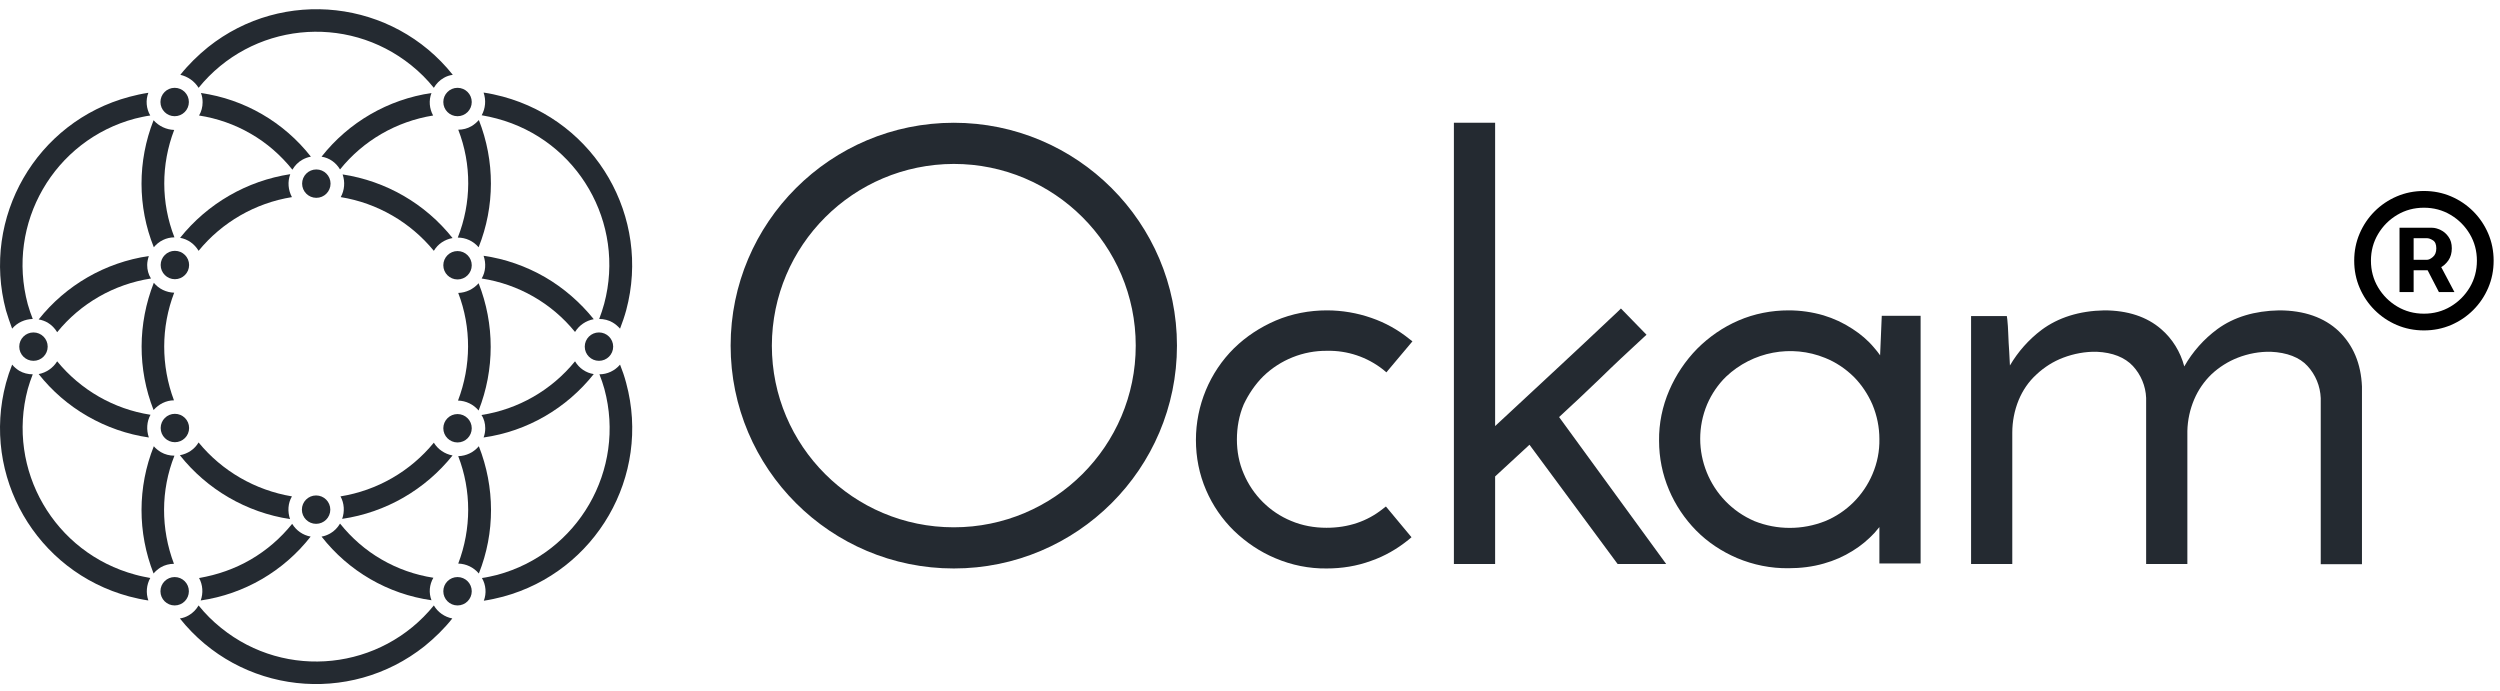
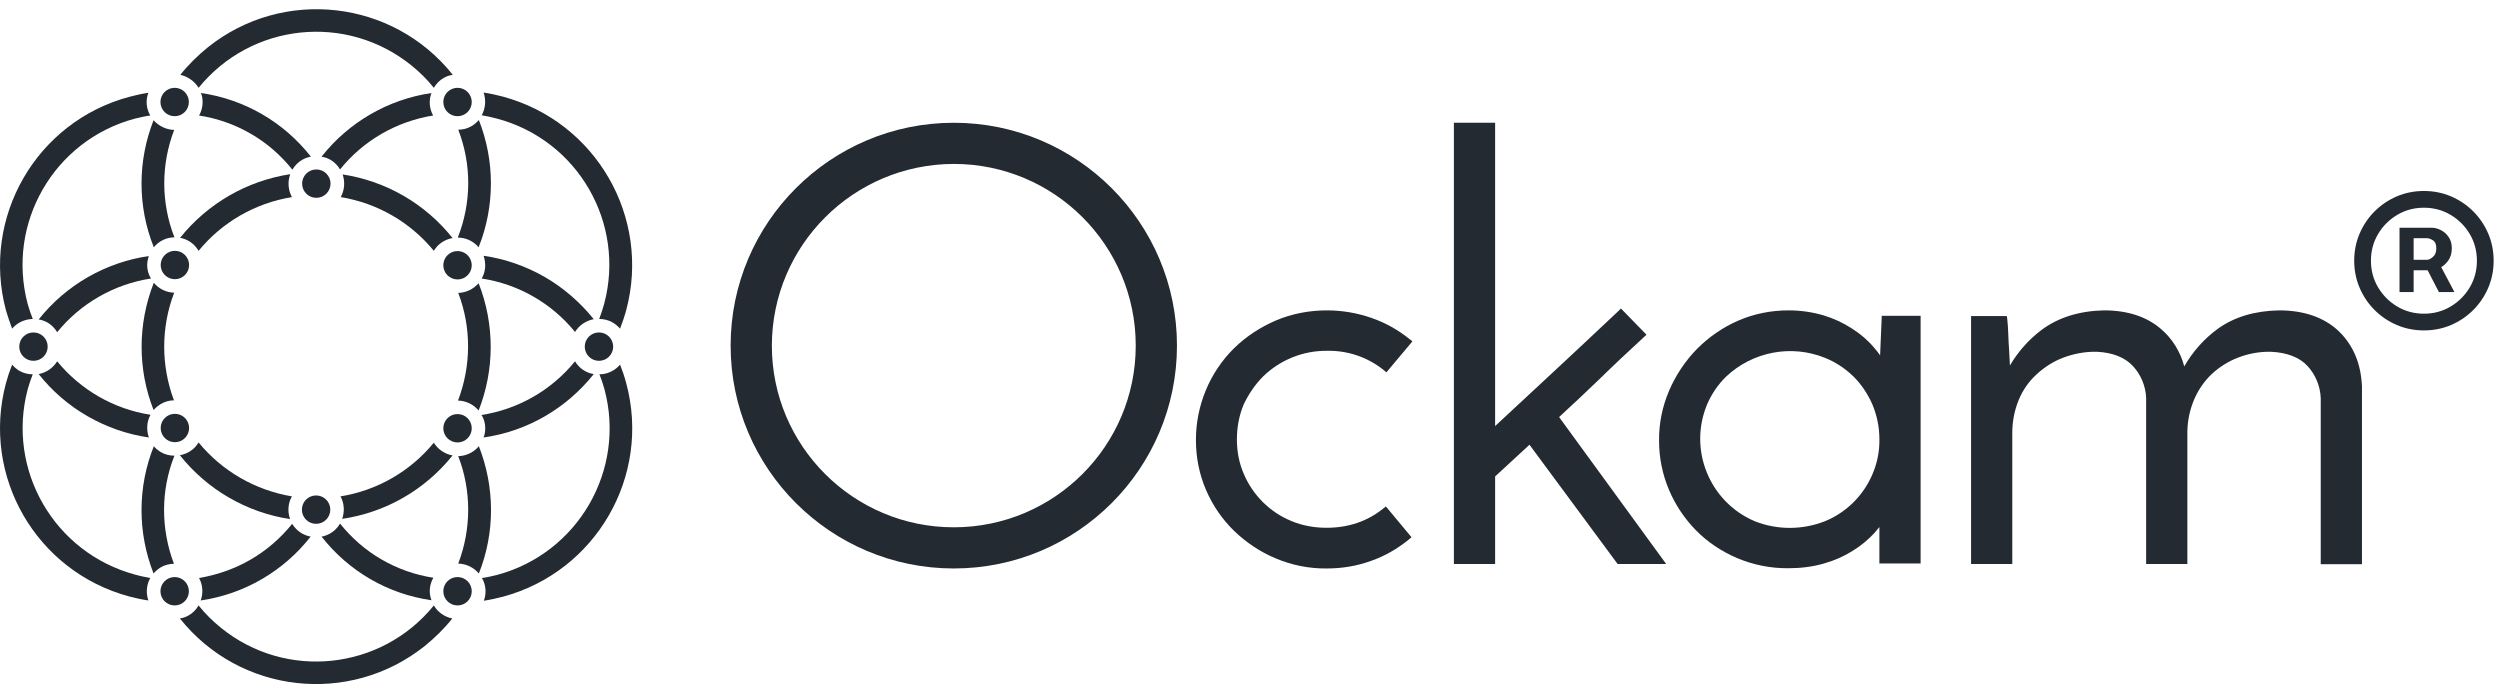
<svg xmlns="http://www.w3.org/2000/svg" width="163" height="45" viewBox="0 0 163 45" fill="none">
  <path d="M82.36 24.539C83.472 23.459 84.971 22.858 86.515 22.873C87.844 22.843 89.141 23.274 90.192 24.107L90.392 24.277L92.091 22.256L91.891 22.102C91.149 21.501 90.315 21.038 89.419 20.729C88.493 20.405 87.504 20.236 86.515 20.236C85.372 20.236 84.229 20.452 83.179 20.899C82.175 21.331 81.248 21.933 80.46 22.704C78.87 24.277 77.974 26.436 77.974 28.688C77.974 29.814 78.19 30.925 78.638 31.958C79.07 32.961 79.688 33.856 80.46 34.611C81.248 35.367 82.16 35.984 83.164 36.401C84.214 36.848 85.357 37.079 86.5 37.064C87.489 37.064 88.462 36.91 89.388 36.57C90.284 36.262 91.103 35.784 91.829 35.197L92.03 35.028L90.362 33.023L90.161 33.177C89.141 33.994 87.906 34.411 86.484 34.411C85.697 34.411 84.909 34.272 84.183 33.964C82.793 33.393 81.681 32.282 81.094 30.894C80.785 30.185 80.646 29.429 80.646 28.658C80.646 27.871 80.785 27.084 81.094 26.359C81.418 25.681 81.835 25.064 82.36 24.539Z" fill="#242A31" />
  <path d="M104.325 24.678C105.221 23.799 106.178 22.904 107.151 22.01L107.352 21.825L105.684 20.113L105.499 20.298C104.031 21.686 102.626 22.997 101.266 24.262C100.046 25.388 98.795 26.56 97.482 27.779V8.004H94.794V36.771H97.482V31.064L99.722 28.997L105.468 36.771H108.634L101.653 27.192C102.579 26.344 103.475 25.496 104.325 24.678Z" fill="#242A31" />
  <path d="M122.583 23.166C122.459 22.997 122.336 22.827 122.181 22.657C121.78 22.179 121.301 21.778 120.776 21.439C120.189 21.053 119.555 20.76 118.891 20.56C118.15 20.344 117.393 20.236 116.62 20.236C115.493 20.236 114.381 20.452 113.346 20.899C112.342 21.331 111.431 21.963 110.658 22.735C109.886 23.521 109.268 24.447 108.836 25.449C108.388 26.483 108.156 27.609 108.171 28.735C108.171 29.845 108.388 30.925 108.82 31.943C109.237 32.93 109.84 33.825 110.581 34.581C111.338 35.352 112.249 35.953 113.253 36.385C114.319 36.833 115.462 37.064 116.62 37.048C117.393 37.048 118.181 36.956 118.922 36.74C119.586 36.555 120.219 36.277 120.806 35.907C121.332 35.583 121.795 35.197 122.212 34.75C122.32 34.627 122.428 34.488 122.536 34.365C122.536 34.534 122.536 34.704 122.536 34.874V36.74H125.224V20.591H122.691L122.583 23.166ZM120.853 24.555C121.378 25.079 121.795 25.712 122.088 26.39C122.382 27.1 122.536 27.855 122.536 28.627C122.552 29.413 122.397 30.185 122.088 30.91C121.502 32.298 120.389 33.408 118.999 33.979C117.516 34.565 115.864 34.565 114.396 33.979C111.446 32.714 110.071 29.305 111.307 26.359C111.6 25.681 112.018 25.064 112.543 24.555C114.273 22.92 116.806 22.442 118.999 23.336C119.694 23.614 120.312 24.03 120.853 24.555Z" fill="#242A31" />
  <path d="M152.486 21.593C151.544 20.699 150.231 20.236 148.594 20.236C147.003 20.267 145.659 20.668 144.578 21.454C143.697 22.102 142.956 22.935 142.415 23.891C142.168 22.951 141.643 22.087 140.902 21.454C139.975 20.652 138.724 20.236 137.194 20.236C135.573 20.267 134.198 20.699 133.101 21.516C132.267 22.148 131.572 22.935 131.047 23.83C131.031 23.552 131.016 23.244 131.001 22.935C130.97 22.534 130.954 22.148 130.939 21.778C130.923 21.408 130.908 21.084 130.877 20.837L130.846 20.606H128.514V36.771H131.201V28.21C131.201 27.485 131.34 26.76 131.618 26.082C131.881 25.449 132.267 24.879 132.777 24.416C133.287 23.938 133.874 23.567 134.522 23.321C135.217 23.058 135.959 22.92 136.7 22.935C137.751 22.981 138.538 23.305 139.063 23.861C139.589 24.431 139.898 25.172 139.928 25.943V36.771H142.616V28.102C142.632 27.393 142.786 26.683 143.064 26.035C143.327 25.418 143.713 24.863 144.192 24.4C144.686 23.938 145.273 23.567 145.906 23.321C146.586 23.058 147.312 22.92 148.053 22.935C149.119 22.981 149.938 23.305 150.447 23.861C150.973 24.431 151.281 25.172 151.312 25.958V36.786H154V25.203C153.938 23.706 153.429 22.503 152.486 21.593Z" fill="#242A31" />
  <path d="M62.188 10.688C68.737 10.688 74.05 15.994 74.05 22.534C74.05 29.074 68.737 34.38 62.188 34.38C55.638 34.38 50.325 29.074 50.325 22.534C50.34 15.994 55.638 10.704 62.188 10.688ZM62.188 8.004C54.156 8.004 47.637 14.514 47.637 22.534C47.637 30.555 54.156 37.064 62.188 37.064C70.22 37.064 76.738 30.555 76.738 22.534C76.738 14.514 70.22 8.004 62.188 8.004Z" fill="#242A31" />
-   <path d="M156.449 19.043V14.85H158.574C158.744 14.85 158.93 14.899 159.131 14.997C159.332 15.092 159.502 15.24 159.642 15.441C159.786 15.637 159.858 15.887 159.858 16.191C159.858 16.497 159.784 16.759 159.636 16.975C159.489 17.187 159.309 17.348 159.097 17.457C158.888 17.567 158.691 17.622 158.506 17.622H156.972V16.941H158.222C158.347 16.941 158.481 16.878 158.625 16.753C158.773 16.628 158.847 16.441 158.847 16.191C158.847 15.933 158.773 15.759 158.625 15.668C158.481 15.577 158.354 15.531 158.244 15.531H157.369V19.043H156.449ZM158.983 17.066L160.029 19.043H159.017L157.994 17.066H158.983ZM158.04 21.543C157.411 21.543 156.822 21.425 156.273 21.191C155.724 20.956 155.241 20.63 154.824 20.213C154.407 19.797 154.082 19.314 153.847 18.764C153.612 18.215 153.494 17.626 153.494 16.997C153.494 16.369 153.612 15.78 153.847 15.23C154.082 14.681 154.407 14.198 154.824 13.781C155.241 13.365 155.724 13.039 156.273 12.804C156.822 12.569 157.411 12.452 158.04 12.452C158.669 12.452 159.258 12.569 159.807 12.804C160.356 13.039 160.839 13.365 161.256 13.781C161.672 14.198 161.998 14.681 162.233 15.23C162.468 15.78 162.585 16.369 162.585 16.997C162.585 17.626 162.468 18.215 162.233 18.764C161.998 19.314 161.672 19.797 161.256 20.213C160.839 20.63 160.356 20.956 159.807 21.191C159.258 21.425 158.669 21.543 158.04 21.543ZM158.04 20.452C158.676 20.452 159.256 20.297 159.779 19.986C160.301 19.675 160.718 19.259 161.029 18.736C161.339 18.213 161.494 17.634 161.494 16.997C161.494 16.361 161.339 15.781 161.029 15.259C160.718 14.736 160.301 14.319 159.779 14.009C159.256 13.698 158.676 13.543 158.04 13.543C157.404 13.543 156.824 13.698 156.301 14.009C155.779 14.319 155.362 14.736 155.051 15.259C154.741 15.781 154.585 16.361 154.585 16.997C154.585 17.634 154.741 18.213 155.051 18.736C155.362 19.259 155.779 19.675 156.301 19.986C156.824 20.297 157.404 20.452 158.04 20.452Z" fill="black" />
+   <path d="M156.449 19.043V14.85H158.574C158.744 14.85 158.93 14.899 159.131 14.997C159.332 15.092 159.502 15.24 159.642 15.441C159.786 15.637 159.858 15.887 159.858 16.191C159.858 16.497 159.784 16.759 159.636 16.975C159.489 17.187 159.309 17.348 159.097 17.457C158.888 17.567 158.691 17.622 158.506 17.622H156.972V16.941H158.222C158.347 16.941 158.481 16.878 158.625 16.753C158.773 16.628 158.847 16.441 158.847 16.191C158.847 15.933 158.773 15.759 158.625 15.668C158.481 15.577 158.354 15.531 158.244 15.531H157.369V19.043H156.449ZM158.983 17.066L160.029 19.043H159.017L157.994 17.066H158.983ZM158.04 21.543C157.411 21.543 156.822 21.425 156.273 21.191C155.724 20.956 155.241 20.63 154.824 20.213C154.407 19.797 154.082 19.314 153.847 18.764C153.612 18.215 153.494 17.626 153.494 16.997C153.494 16.369 153.612 15.78 153.847 15.23C154.082 14.681 154.407 14.198 154.824 13.781C155.241 13.365 155.724 13.039 156.273 12.804C156.822 12.569 157.411 12.452 158.04 12.452C158.669 12.452 159.258 12.569 159.807 12.804C160.356 13.039 160.839 13.365 161.256 13.781C161.672 14.198 161.998 14.681 162.233 15.23C162.468 15.78 162.585 16.369 162.585 16.997C162.585 17.626 162.468 18.215 162.233 18.764C161.998 19.314 161.672 19.797 161.256 20.213C160.839 20.63 160.356 20.956 159.807 21.191C159.258 21.425 158.669 21.543 158.04 21.543ZM158.04 20.452C158.676 20.452 159.256 20.297 159.779 19.986C160.301 19.675 160.718 19.259 161.029 18.736C161.339 18.213 161.494 17.634 161.494 16.997C161.494 16.361 161.339 15.781 161.029 15.259C160.718 14.736 160.301 14.319 159.779 14.009C159.256 13.698 158.676 13.543 158.04 13.543C157.404 13.543 156.824 13.698 156.301 14.009C155.779 14.319 155.362 14.736 155.051 15.259C154.741 15.781 154.585 16.361 154.585 16.997C154.585 17.634 154.741 18.213 155.051 18.736C155.362 19.259 155.779 19.675 156.301 19.986C156.824 20.297 157.404 20.452 158.04 20.452Z" fill="#242A31" />
  <path d="M11.388 7.577C11.9 7.577 12.315 7.163 12.315 6.652C12.315 6.14 11.9 5.726 11.388 5.726C10.876 5.726 10.461 6.14 10.461 6.652C10.461 7.163 10.876 7.577 11.388 7.577Z" fill="#242A31" />
  <path d="M11.403 18.204C11.915 18.204 12.33 17.79 12.33 17.279C12.33 16.768 11.915 16.354 11.403 16.354C10.891 16.354 10.476 16.768 10.476 17.279C10.476 17.79 10.891 18.204 11.403 18.204Z" fill="#242A31" />
  <path d="M29.831 39.475C30.343 39.475 30.758 39.061 30.758 38.55C30.758 38.038 30.343 37.624 29.831 37.624C29.319 37.624 28.904 38.038 28.904 38.55C28.904 39.061 29.319 39.475 29.831 39.475Z" fill="#242A31" />
  <path d="M2.182 23.526C2.694 23.526 3.109 23.112 3.109 22.601C3.109 22.089 2.694 21.675 2.182 21.675C1.67 21.675 1.255 22.089 1.255 22.601C1.255 23.112 1.67 23.526 2.182 23.526Z" fill="#242A31" />
  <path d="M39.052 23.526C39.564 23.526 39.979 23.112 39.979 22.601C39.979 22.089 39.564 21.675 39.052 21.675C38.54 21.675 38.126 22.089 38.126 22.601C38.126 23.112 38.54 23.526 39.052 23.526Z" fill="#242A31" />
  <path d="M29.831 7.577C30.343 7.577 30.758 7.163 30.758 6.652C30.758 6.14 30.343 5.726 29.831 5.726C29.319 5.726 28.904 6.14 28.904 6.652C28.904 7.163 29.319 7.577 29.831 7.577Z" fill="#242A31" />
  <path d="M29.831 28.848C30.343 28.848 30.758 28.433 30.758 27.922C30.758 27.411 30.343 26.997 29.831 26.997C29.319 26.997 28.904 27.411 28.904 27.922C28.904 28.433 29.319 28.848 29.831 28.848Z" fill="#242A31" />
  <path d="M11.403 28.832C11.915 28.832 12.33 28.418 12.33 27.907C12.33 27.395 11.915 26.981 11.403 26.981C10.891 26.981 10.476 27.395 10.476 27.907C10.476 28.418 10.891 28.832 11.403 28.832Z" fill="#242A31" />
  <path d="M29.831 18.22C30.343 18.22 30.758 17.806 30.758 17.295C30.758 16.784 30.343 16.369 29.831 16.369C29.319 16.369 28.904 16.784 28.904 17.295C28.904 17.806 29.319 18.22 29.831 18.22Z" fill="#242A31" />
  <path d="M20.609 34.154C21.121 34.154 21.536 33.739 21.536 33.228C21.536 32.717 21.121 32.303 20.609 32.303C20.098 32.303 19.683 32.717 19.683 33.228C19.683 33.739 20.098 34.154 20.609 34.154Z" fill="#242A31" />
  <path d="M20.625 12.899C21.137 12.899 21.552 12.484 21.552 11.973C21.552 11.462 21.137 11.048 20.625 11.048C20.113 11.048 19.698 11.462 19.698 11.973C19.698 12.484 20.113 12.899 20.625 12.899Z" fill="#242A31" />
  <path d="M11.388 39.475C11.9 39.475 12.315 39.061 12.315 38.55C12.315 38.038 11.9 37.624 11.388 37.624C10.876 37.624 10.461 38.038 10.461 38.55C10.461 39.061 10.876 39.475 11.388 39.475Z" fill="#242A31" />
  <path d="M12.948 5.726C16.377 1.5 22.571 0.837 26.819 4.261C27.359 4.693 27.854 5.186 28.286 5.726C28.44 5.464 28.657 5.233 28.935 5.078C29.12 4.97 29.305 4.909 29.522 4.878C25.614 -0.027 18.462 -0.829 13.566 3.073C12.901 3.613 12.284 4.215 11.758 4.878C12.237 4.986 12.685 5.294 12.948 5.726Z" fill="#242A31" />
  <path d="M22.17 11.048C23.683 9.166 25.846 7.916 28.24 7.531C27.993 7.083 27.947 6.544 28.132 6.065C25.305 6.482 22.741 7.963 20.965 10.215C21.475 10.292 21.907 10.6 22.17 11.048Z" fill="#242A31" />
  <path d="M16.346 8.718C17.396 9.32 18.308 10.122 19.065 11.063C19.219 10.801 19.435 10.569 19.713 10.415C19.883 10.323 20.069 10.245 20.27 10.215C18.509 7.963 15.929 6.466 13.102 6.065C13.18 6.251 13.21 6.466 13.21 6.667C13.21 6.975 13.133 7.269 12.979 7.531C14.168 7.716 15.311 8.117 16.346 8.718Z" fill="#242A31" />
  <path d="M29.847 15.49C30.372 15.49 30.866 15.721 31.206 16.122C32.272 13.454 32.272 10.492 31.221 7.824C31.082 7.978 30.928 8.117 30.743 8.225C30.48 8.379 30.186 8.456 29.878 8.456C30.758 10.724 30.743 13.223 29.847 15.49Z" fill="#242A31" />
  <path d="M28.286 16.354C28.549 15.906 28.997 15.613 29.506 15.521C27.73 13.284 25.166 11.803 22.339 11.372C22.509 11.865 22.463 12.405 22.216 12.852C24.595 13.238 26.757 14.487 28.286 16.354Z" fill="#242A31" />
  <path d="M32.395 7.731C37.678 9.135 40.798 14.549 39.392 19.809C39.299 20.148 39.191 20.472 39.068 20.796C39.377 20.796 39.685 20.873 39.948 21.027C40.133 21.135 40.288 21.274 40.427 21.428C40.581 21.027 40.72 20.626 40.829 20.225C42.45 14.163 38.851 7.932 32.781 6.297C32.364 6.189 31.962 6.096 31.53 6.035C31.7 6.528 31.653 7.068 31.406 7.515C31.746 7.577 32.07 7.639 32.395 7.731Z" fill="#242A31" />
  <path d="M35.53 18.066C34.295 17.356 32.935 16.878 31.53 16.677C31.7 17.171 31.669 17.711 31.406 18.158C33.8 18.528 35.963 19.762 37.492 21.644C37.755 21.212 38.203 20.904 38.712 20.811C37.832 19.716 36.751 18.775 35.53 18.066Z" fill="#242A31" />
  <path d="M31.638 27.922C31.638 28.122 31.607 28.323 31.53 28.524C34.372 28.122 36.936 26.626 38.713 24.39C38.203 24.313 37.755 24.004 37.492 23.557C35.963 25.439 33.785 26.688 31.391 27.058C31.561 27.305 31.638 27.613 31.638 27.922Z" fill="#242A31" />
  <path d="M29.862 26.117C30.387 26.133 30.866 26.364 31.206 26.765C32.256 24.097 32.256 21.135 31.206 18.467C30.866 18.852 30.387 19.084 29.877 19.099C30.742 21.351 30.727 23.85 29.862 26.117Z" fill="#242A31" />
  <path d="M29.877 36.745C30.402 36.76 30.881 36.992 31.221 37.393C32.287 34.724 32.271 31.763 31.221 29.094C30.881 29.495 30.402 29.727 29.877 29.742C30.742 31.979 30.742 34.477 29.877 36.745Z" fill="#242A31" />
  <path d="M40.828 24.976C40.72 24.56 40.581 24.159 40.427 23.773C40.087 24.174 39.593 24.405 39.083 24.405C39.207 24.714 39.315 25.038 39.407 25.362C40.828 30.637 37.693 36.066 32.41 37.485C32.086 37.562 31.762 37.64 31.422 37.686C31.684 38.133 31.731 38.688 31.545 39.167C31.962 39.105 32.379 39.012 32.796 38.904C38.851 37.269 42.466 31.038 40.828 24.976Z" fill="#242A31" />
  <path d="M22.309 33.83C25.151 33.413 27.715 31.933 29.507 29.696C28.997 29.603 28.549 29.295 28.286 28.863C26.757 30.729 24.595 31.979 22.2 32.364C22.448 32.812 22.479 33.352 22.309 33.83Z" fill="#242A31" />
  <path d="M24.888 36.483C23.838 35.881 22.927 35.079 22.17 34.138C22.015 34.4 21.799 34.632 21.521 34.786C21.351 34.879 21.166 34.956 20.965 34.986C22.726 37.239 25.29 38.735 28.132 39.136C27.947 38.658 27.993 38.118 28.256 37.67C27.066 37.485 25.923 37.084 24.888 36.483Z" fill="#242A31" />
  <path d="M16.346 36.483C15.311 37.084 14.168 37.485 12.979 37.686C13.226 38.133 13.257 38.673 13.087 39.151C15.929 38.735 18.493 37.239 20.254 34.986C19.744 34.894 19.312 34.586 19.049 34.154C18.292 35.094 17.381 35.881 16.346 36.483Z" fill="#242A31" />
  <path d="M28.287 39.475C24.858 43.701 18.648 44.365 14.416 40.94C13.875 40.508 13.381 40.015 12.948 39.475C12.794 39.737 12.578 39.969 12.3 40.123C12.114 40.231 11.929 40.293 11.728 40.323C15.636 45.228 22.772 46.031 27.684 42.128C28.348 41.588 28.966 40.987 29.491 40.323C28.997 40.231 28.549 39.922 28.287 39.475Z" fill="#242A31" />
  <path d="M11.373 29.711C11.064 29.711 10.755 29.634 10.492 29.48C10.322 29.372 10.152 29.248 10.029 29.094C8.963 31.763 8.963 34.724 10.013 37.393C10.137 37.238 10.307 37.1 10.477 36.992C10.739 36.837 11.048 36.76 11.342 36.76C10.477 34.477 10.477 31.963 11.373 29.711Z" fill="#242A31" />
  <path d="M12.948 28.848C12.686 29.295 12.238 29.588 11.728 29.681C13.504 31.917 16.069 33.413 18.911 33.845C18.741 33.352 18.772 32.812 19.034 32.364C16.64 31.963 14.477 30.714 12.948 28.848Z" fill="#242A31" />
  <path d="M0.791 21.428C1.131 21.027 1.626 20.811 2.135 20.796C2.012 20.487 1.904 20.163 1.811 19.84C0.39 14.564 3.525 9.135 8.808 7.731C9.133 7.654 9.457 7.577 9.797 7.531C9.534 7.083 9.488 6.528 9.673 6.05C9.256 6.112 8.839 6.204 8.437 6.312C2.367 7.932 -1.232 14.179 0.39 20.241C0.513 20.642 0.637 21.027 0.791 21.428Z" fill="#242A31" />
  <path d="M5.704 27.135C6.94 27.845 8.299 28.323 9.705 28.524C9.535 28.03 9.566 27.49 9.813 27.043C7.419 26.673 5.256 25.423 3.727 23.557C3.464 23.989 3.017 24.297 2.522 24.39C3.387 25.485 4.468 26.426 5.704 27.135Z" fill="#242A31" />
  <path d="M8.824 37.47C3.541 36.051 0.405 30.637 1.811 25.362C1.904 25.038 2.012 24.714 2.135 24.405C1.826 24.405 1.518 24.328 1.255 24.174C1.085 24.066 0.915 23.927 0.792 23.773C0.637 24.159 0.498 24.575 0.39 24.976C-1.232 31.038 2.352 37.254 8.422 38.889C8.839 38.997 9.256 39.09 9.673 39.151C9.503 38.658 9.55 38.133 9.797 37.686C9.488 37.624 9.148 37.562 8.824 37.47Z" fill="#242A31" />
  <path d="M11.373 15.475C10.492 13.223 10.492 10.724 11.357 8.472C10.848 8.456 10.353 8.225 10.013 7.839C8.963 10.508 8.963 13.469 10.029 16.122C10.353 15.721 10.848 15.475 11.373 15.475Z" fill="#242A31" />
  <path d="M9.597 17.279C9.597 17.079 9.643 16.878 9.705 16.693C6.863 17.11 4.299 18.59 2.522 20.827C2.723 20.858 2.924 20.935 3.094 21.027C3.356 21.182 3.573 21.398 3.727 21.66C5.256 19.778 7.434 18.529 9.844 18.158C9.674 17.896 9.597 17.588 9.597 17.279Z" fill="#242A31" />
  <path d="M18.925 11.356C16.099 11.788 13.535 13.269 11.743 15.505C12.253 15.598 12.685 15.906 12.948 16.354C14.477 14.487 16.639 13.238 19.034 12.852C18.787 12.39 18.74 11.85 18.925 11.356Z" fill="#242A31" />
  <path d="M11.357 19.084C10.847 19.068 10.353 18.837 10.029 18.436C8.978 21.105 8.963 24.066 10.013 26.734C10.353 26.349 10.832 26.102 11.342 26.102C10.492 23.835 10.492 21.336 11.357 19.084Z" fill="#242A31" />
</svg>
